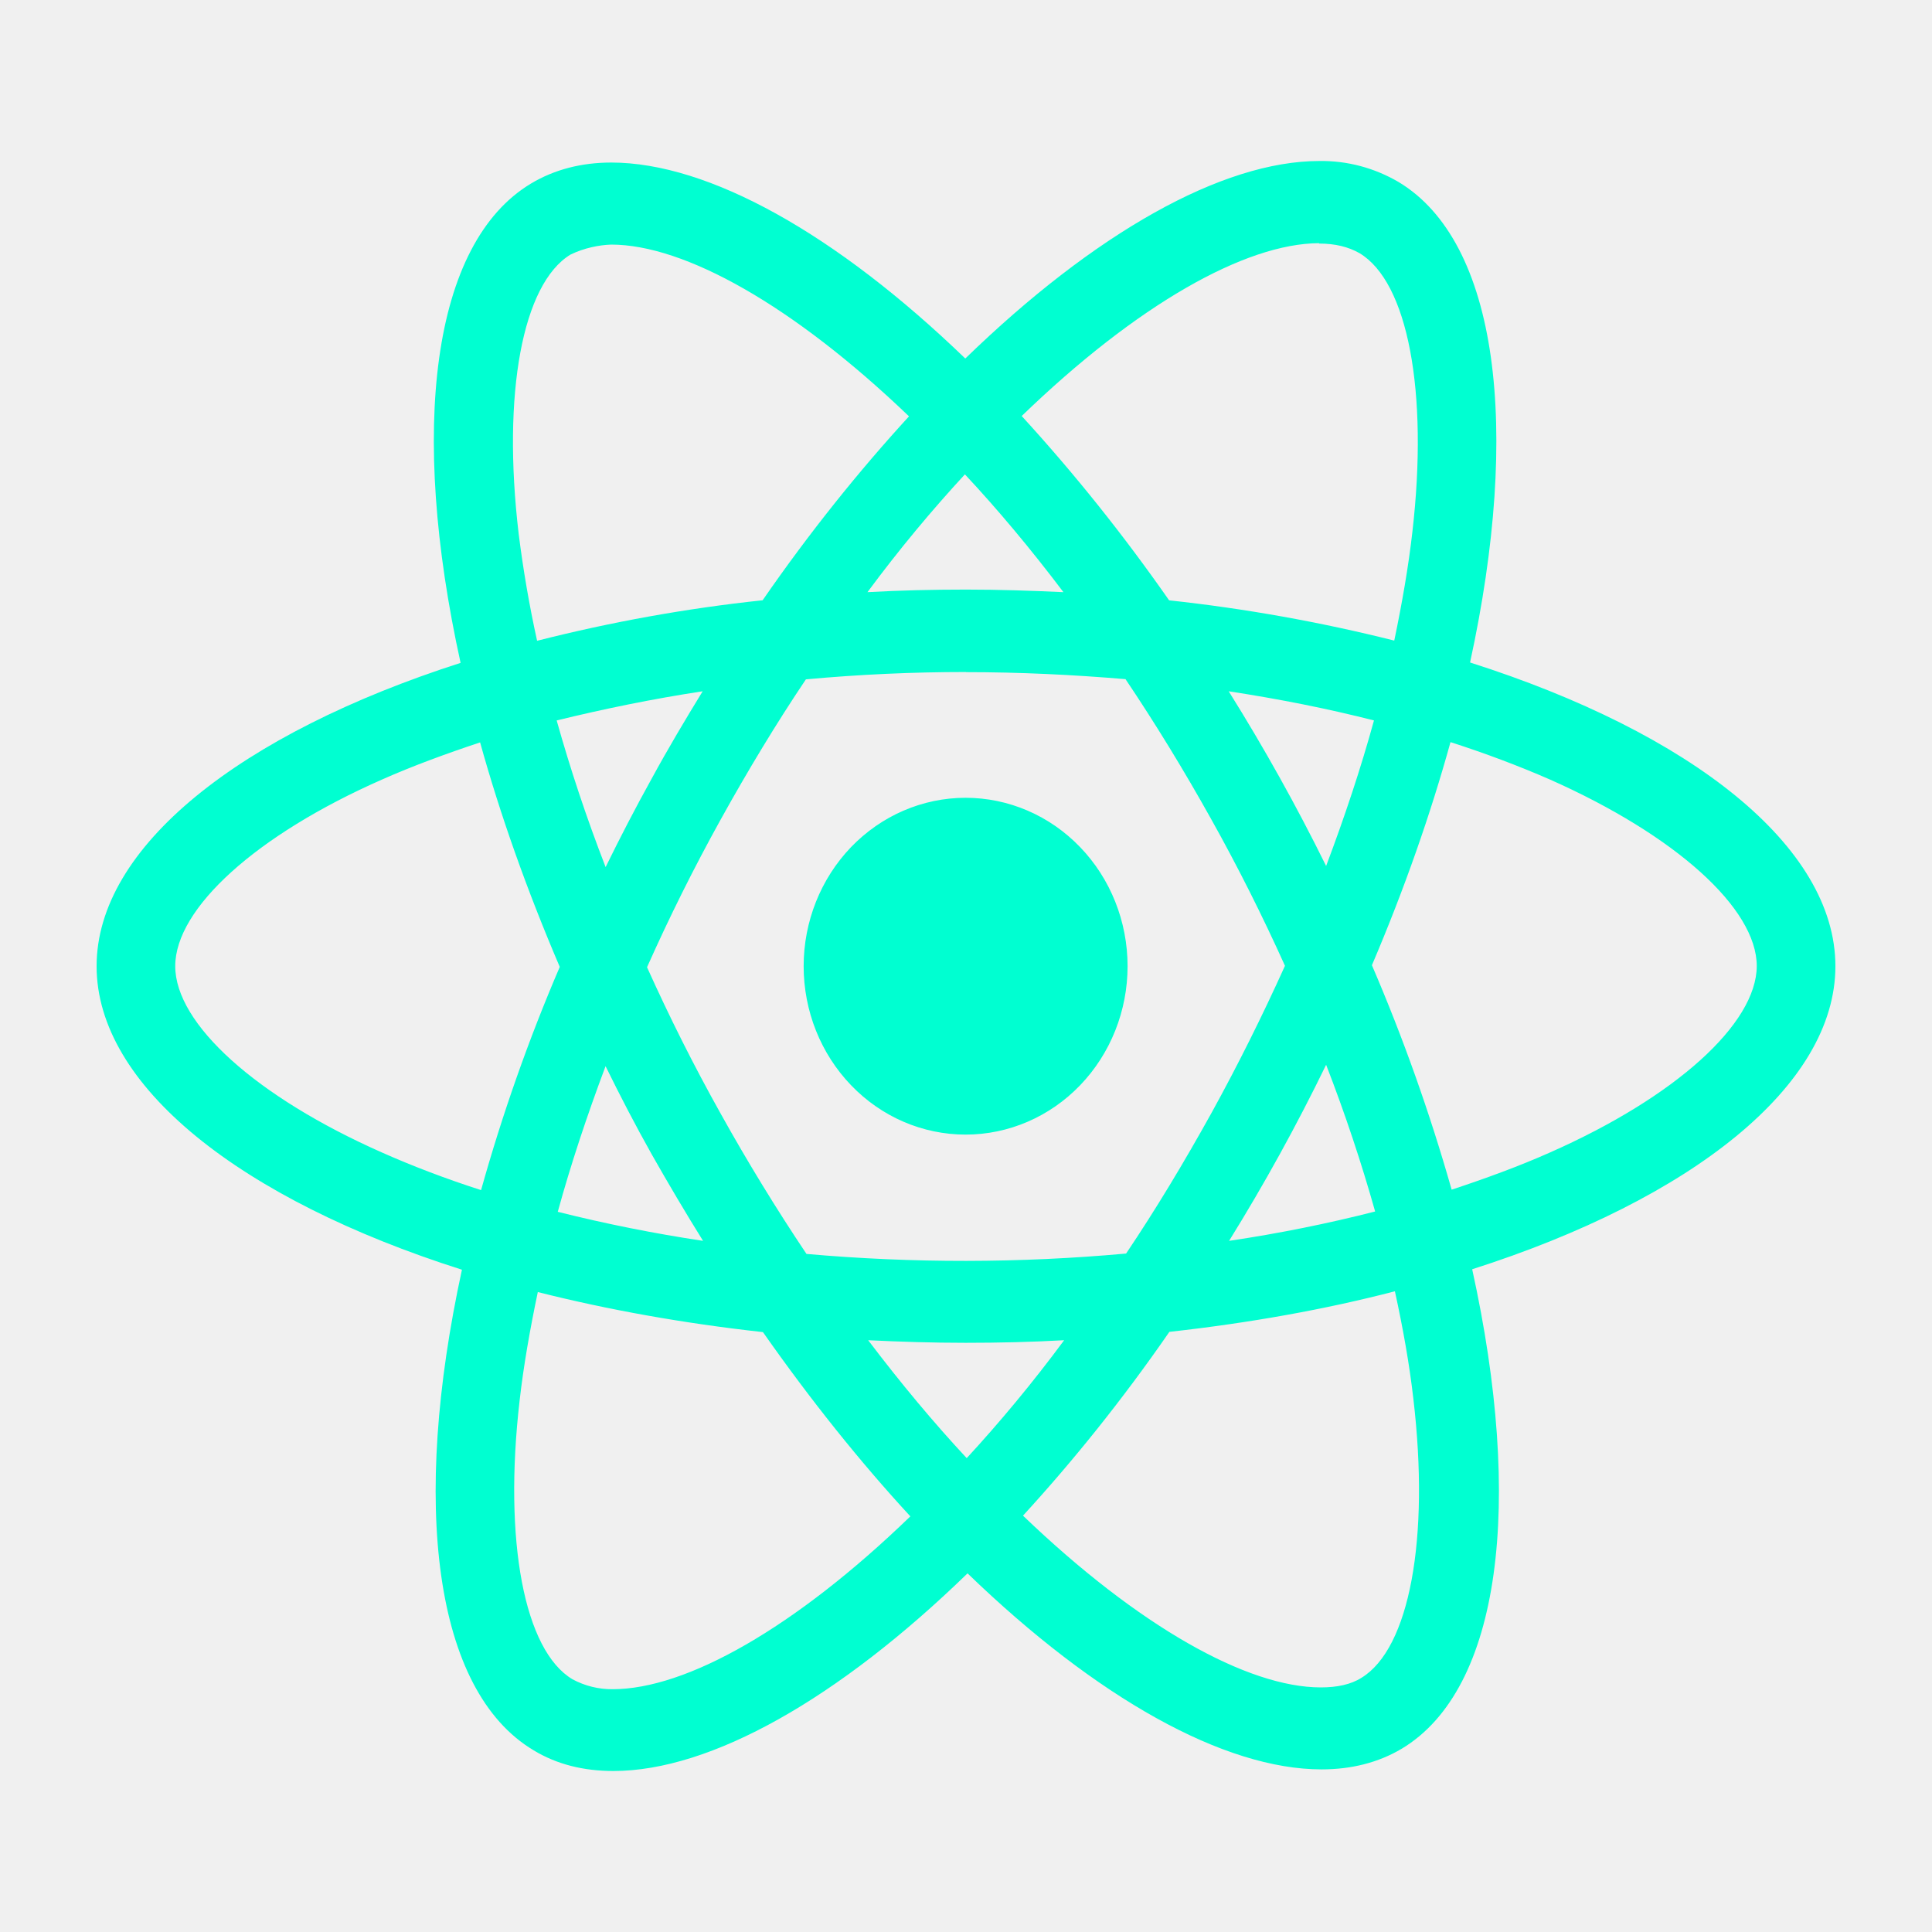
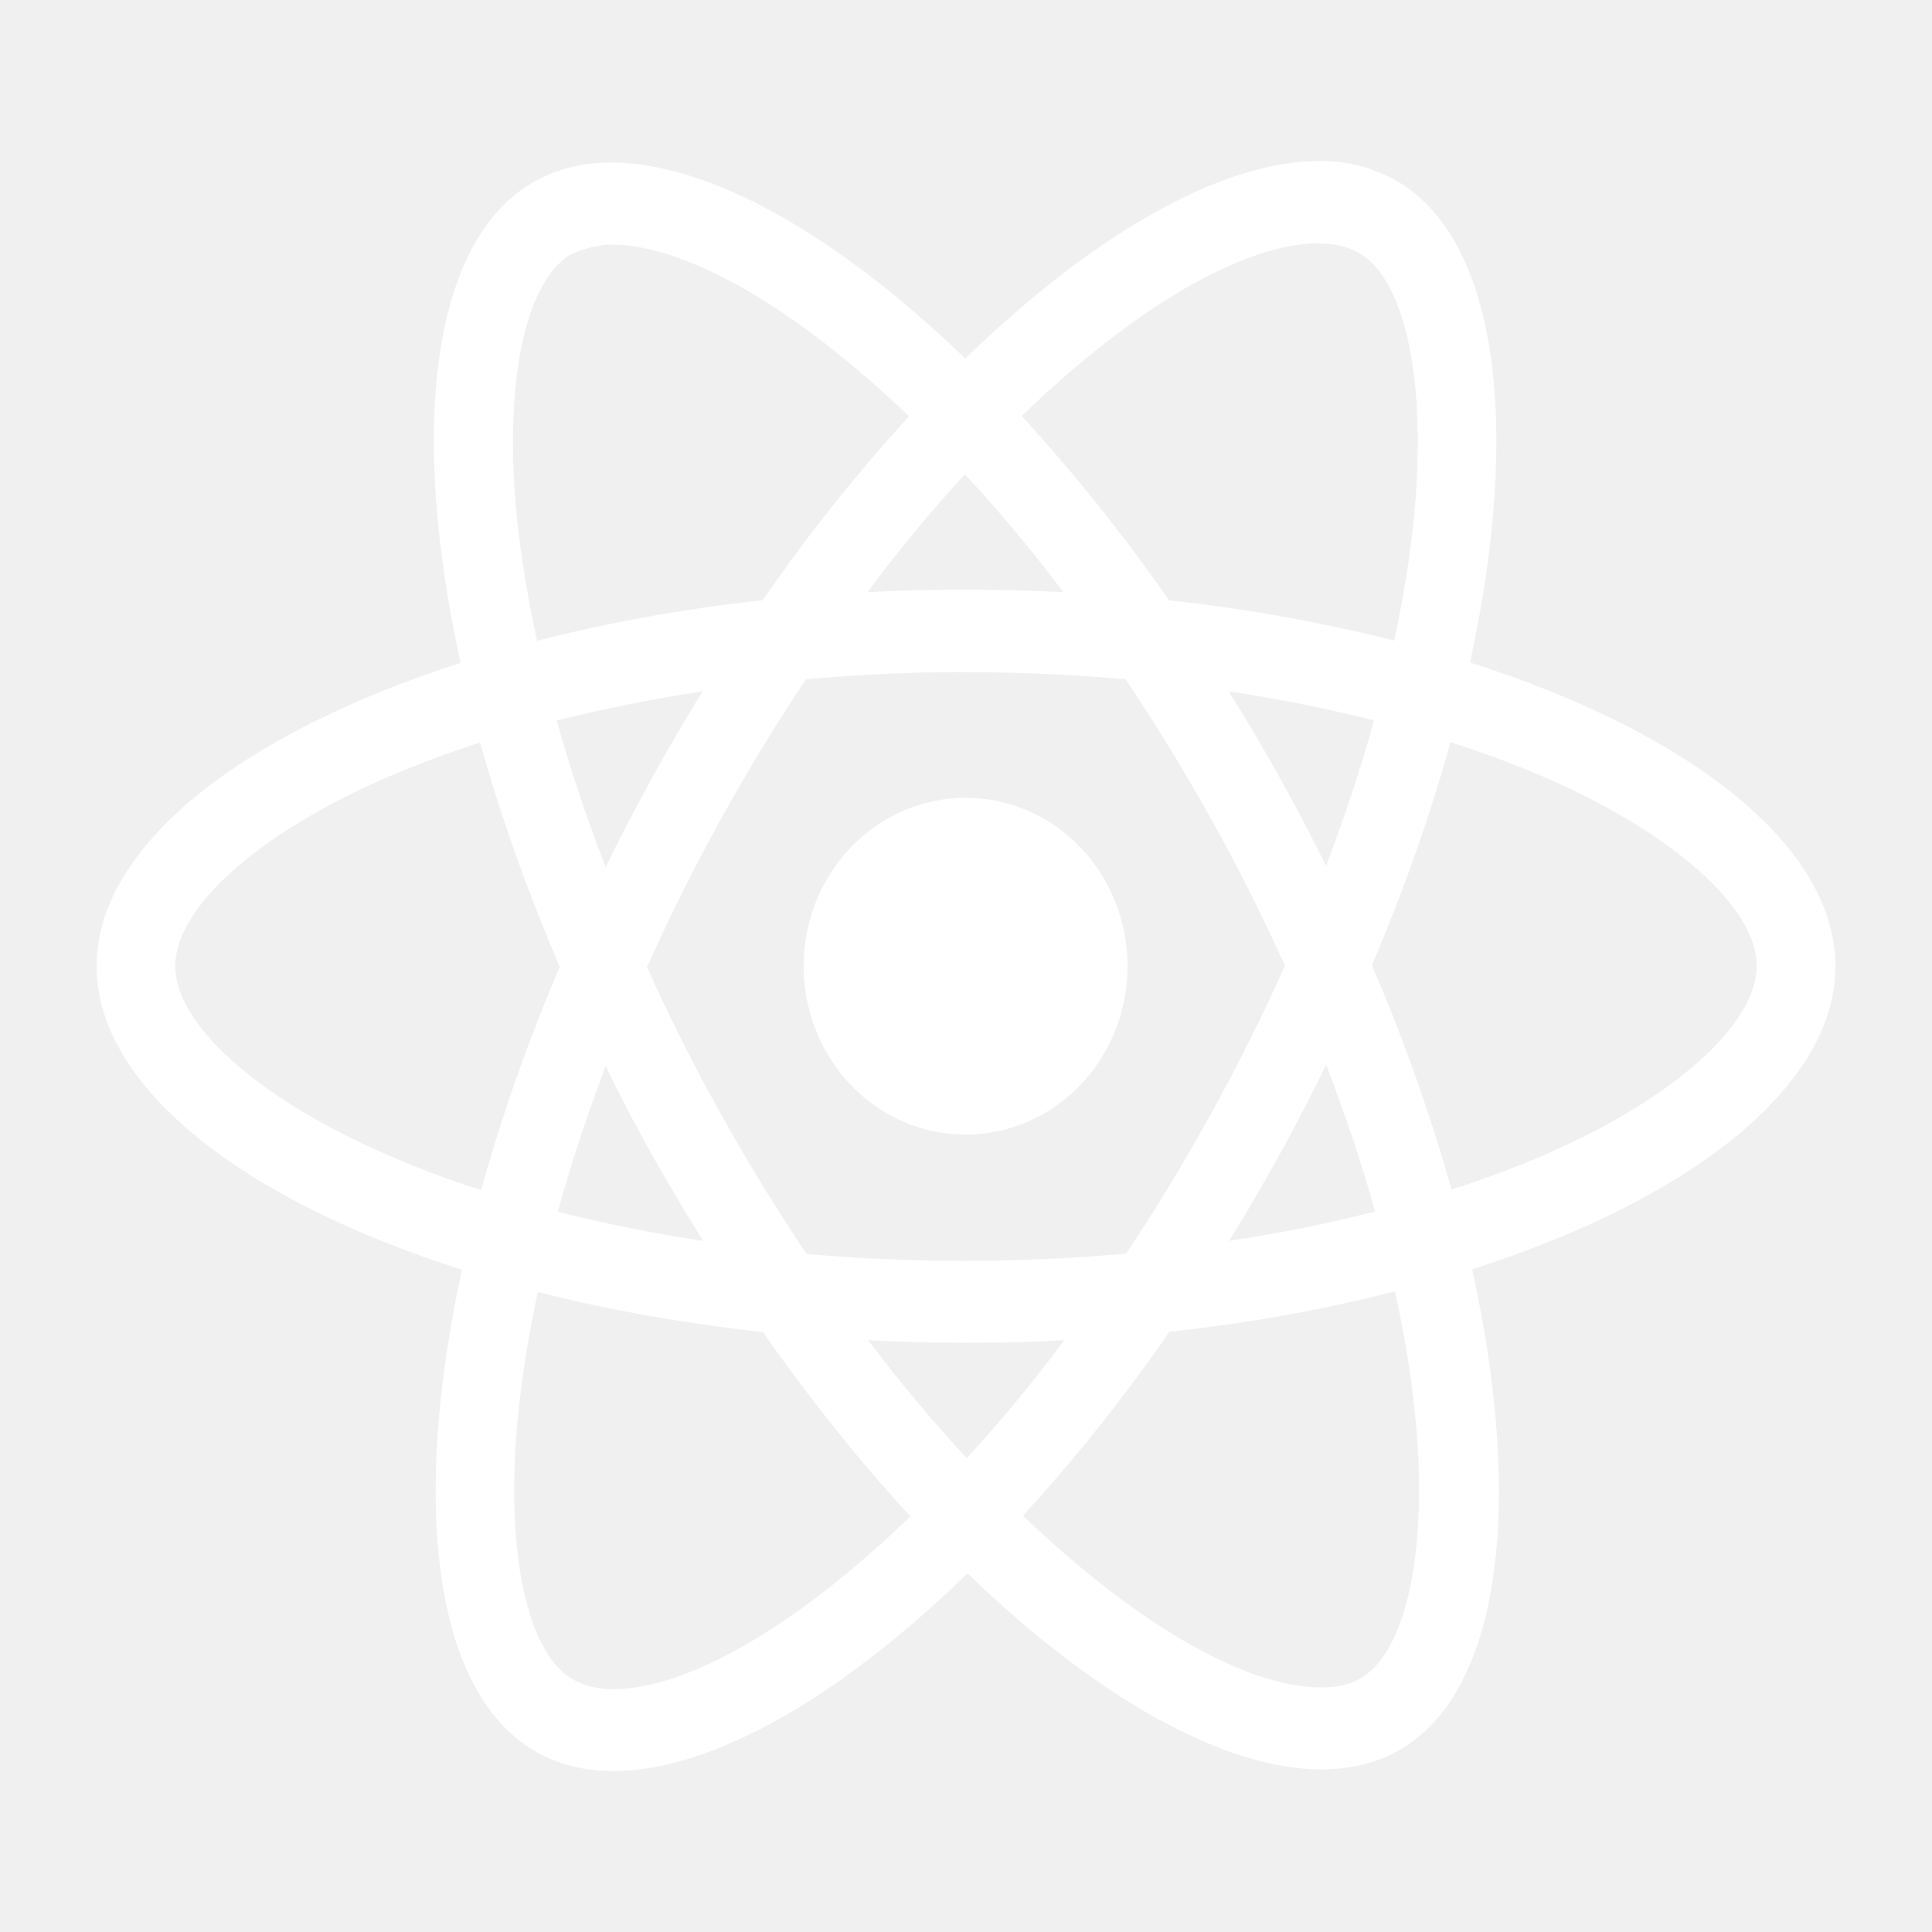
<svg xmlns="http://www.w3.org/2000/svg" width="30" height="30" viewBox="0 0 30 30" fill="none">
-   <path d="M17.509 15.003C17.509 15.696 17.244 16.361 16.772 16.852C16.301 17.342 15.661 17.618 14.994 17.618C14.327 17.618 13.687 17.343 13.216 16.852C12.744 16.362 12.479 15.697 12.479 15.003C12.479 14.31 12.744 13.645 13.215 13.154C13.687 12.664 14.326 12.388 14.993 12.388C15.66 12.388 16.3 12.663 16.772 13.154C17.244 13.644 17.509 14.309 17.509 15.003ZM20.488 2.5C18.974 2.5 16.992 3.623 14.989 5.567C12.986 3.634 11.004 2.524 9.491 2.524C9.03 2.524 8.61 2.632 8.247 2.849C6.7 3.776 6.353 6.666 7.152 10.293C3.728 11.393 1.5 13.15 1.5 15.003C1.5 16.863 3.739 18.625 7.173 19.716C6.381 23.357 6.735 26.252 8.285 27.178C8.645 27.397 9.061 27.5 9.525 27.5C11.038 27.5 13.02 26.377 15.024 24.431C17.026 26.366 19.008 27.475 20.521 27.475C20.983 27.475 21.402 27.37 21.766 27.154C23.311 26.227 23.659 23.337 22.86 19.709C26.273 18.619 28.5 16.858 28.5 15.003C28.5 13.143 26.261 11.381 22.827 10.287C23.619 6.65 23.265 3.753 21.715 2.825C21.34 2.606 20.918 2.494 20.488 2.5ZM20.482 3.775V3.782C20.735 3.782 20.939 3.834 21.11 3.931C21.859 4.377 22.184 6.077 21.931 8.263C21.87 8.801 21.771 9.368 21.65 9.947C20.5 9.658 19.332 9.449 18.154 9.322C17.453 8.317 16.689 7.36 15.865 6.46C17.656 4.729 19.338 3.78 20.483 3.776L20.482 3.775ZM9.491 3.798C10.629 3.798 12.319 4.743 14.115 6.465C13.343 7.307 12.573 8.263 11.842 9.321C10.662 9.446 9.492 9.657 8.34 9.95C8.219 9.402 8.124 8.848 8.054 8.29C7.795 6.105 8.115 4.407 8.857 3.954C9.071 3.849 9.307 3.804 9.491 3.798ZM14.983 7.366C15.495 7.913 16.007 8.526 16.513 9.195C16.018 9.172 15.512 9.155 15 9.155C14.482 9.155 13.971 9.167 13.47 9.195C13.965 8.526 14.477 7.914 14.983 7.366ZM15 10.437C15.832 10.437 16.662 10.477 17.477 10.546C17.934 11.226 18.38 11.953 18.808 12.721C19.227 13.47 19.607 14.23 19.953 14.997C19.607 15.763 19.227 16.529 18.814 17.278C18.386 18.05 17.944 18.784 17.486 19.465C15.835 19.615 14.174 19.617 12.523 19.471C12.05 18.765 11.606 18.039 11.192 17.295C10.773 16.547 10.393 15.787 10.047 15.019C10.394 14.241 10.774 13.478 11.186 12.734C11.614 11.962 12.056 11.23 12.514 10.549C13.341 10.473 14.17 10.435 15 10.435V10.437ZM10.911 10.734C10.641 11.175 10.371 11.627 10.119 12.091C9.866 12.547 9.629 13.005 9.404 13.464C9.106 12.697 8.853 11.932 8.644 11.187C9.364 11.011 10.123 10.854 10.911 10.734ZM19.078 10.734C19.86 10.854 20.614 11.003 21.335 11.187C21.132 11.926 20.879 12.686 20.592 13.447C20.133 12.517 19.628 11.611 19.079 10.734H19.078ZM22.524 11.524C23.069 11.699 23.586 11.894 24.071 12.106C26.019 12.972 27.279 14.104 27.279 15.002C27.274 15.9 26.014 17.037 24.065 17.897C23.593 18.107 23.075 18.297 22.541 18.473C22.203 17.284 21.79 16.12 21.303 14.988C21.81 13.798 22.215 12.637 22.524 11.521V11.524ZM7.455 11.528C7.767 12.651 8.18 13.817 8.692 15.014C8.209 16.139 7.801 17.297 7.47 18.48C6.926 18.305 6.408 18.108 5.929 17.895C3.981 17.033 2.721 15.9 2.721 15.002C2.721 14.104 3.981 12.964 5.929 12.106C6.402 11.896 6.919 11.706 7.455 11.528ZM20.592 16.534C20.89 17.302 21.144 18.069 21.353 18.812C20.633 18.996 19.872 19.151 19.085 19.268C19.633 18.385 20.136 17.472 20.592 16.534ZM9.404 16.557C9.629 17.016 9.866 17.473 10.124 17.932C10.383 18.388 10.647 18.835 10.917 19.268C10.159 19.154 9.406 19.004 8.661 18.817C8.863 18.08 9.117 17.318 9.403 16.556L9.404 16.557ZM21.66 20.051C21.786 20.628 21.885 21.183 21.946 21.715C22.204 23.9 21.885 25.598 21.142 26.052C20.977 26.157 20.762 26.202 20.509 26.202C19.371 26.202 17.681 25.258 15.885 23.535C16.657 22.693 17.427 21.739 18.158 20.681C19.403 20.543 20.581 20.332 21.66 20.051ZM8.351 20.063C9.431 20.336 10.608 20.548 11.847 20.685C12.589 21.743 13.36 22.705 14.136 23.546C12.342 25.28 10.658 26.23 9.512 26.23C9.296 26.232 9.082 26.179 8.89 26.076C8.141 25.631 7.816 23.93 8.069 21.744C8.13 21.206 8.23 20.64 8.351 20.063ZM13.481 20.811C13.976 20.835 14.482 20.851 14.994 20.851C15.512 20.851 16.024 20.839 16.524 20.811C16.029 21.48 15.518 22.092 15.011 22.642C14.499 22.092 13.988 21.48 13.481 20.811Z" fill="#00FFD1" />
+   <path d="M17.509 15.003C17.509 15.696 17.244 16.361 16.772 16.852C16.301 17.342 15.661 17.618 14.994 17.618C14.327 17.618 13.687 17.343 13.216 16.852C12.744 16.362 12.479 15.697 12.479 15.003C12.479 14.31 12.744 13.645 13.215 13.154C13.687 12.664 14.326 12.388 14.993 12.388C15.66 12.388 16.3 12.663 16.772 13.154C17.244 13.644 17.509 14.309 17.509 15.003ZM20.488 2.5C18.974 2.5 16.992 3.623 14.989 5.567C12.986 3.634 11.004 2.524 9.491 2.524C9.03 2.524 8.61 2.632 8.247 2.849C6.7 3.776 6.353 6.666 7.152 10.293C3.728 11.393 1.5 13.15 1.5 15.003C1.5 16.863 3.739 18.625 7.173 19.716C6.381 23.357 6.735 26.252 8.285 27.178C8.645 27.397 9.061 27.5 9.525 27.5C11.038 27.5 13.02 26.377 15.024 24.431C17.026 26.366 19.008 27.475 20.521 27.475C20.983 27.475 21.402 27.37 21.766 27.154C23.311 26.227 23.659 23.337 22.86 19.709C26.273 18.619 28.5 16.858 28.5 15.003C28.5 13.143 26.261 11.381 22.827 10.287C23.619 6.65 23.265 3.753 21.715 2.825C21.34 2.606 20.918 2.494 20.488 2.5ZM20.482 3.775V3.782C20.735 3.782 20.939 3.834 21.11 3.931C21.859 4.377 22.184 6.077 21.931 8.263C21.87 8.801 21.771 9.368 21.65 9.947C20.5 9.658 19.332 9.449 18.154 9.322C17.453 8.317 16.689 7.36 15.865 6.46C17.656 4.729 19.338 3.78 20.483 3.776L20.482 3.775ZM9.491 3.798C10.629 3.798 12.319 4.743 14.115 6.465C13.343 7.307 12.573 8.263 11.842 9.321C10.662 9.446 9.492 9.657 8.34 9.95C8.219 9.402 8.124 8.848 8.054 8.29C7.795 6.105 8.115 4.407 8.857 3.954C9.071 3.849 9.307 3.804 9.491 3.798ZM14.983 7.366C15.495 7.913 16.007 8.526 16.513 9.195C16.018 9.172 15.512 9.155 15 9.155C14.482 9.155 13.971 9.167 13.47 9.195C13.965 8.526 14.477 7.914 14.983 7.366ZM15 10.437C15.832 10.437 16.662 10.477 17.477 10.546C17.934 11.226 18.38 11.953 18.808 12.721C19.227 13.47 19.607 14.23 19.953 14.997C19.607 15.763 19.227 16.529 18.814 17.278C18.386 18.05 17.944 18.784 17.486 19.465C15.835 19.615 14.174 19.617 12.523 19.471C12.05 18.765 11.606 18.039 11.192 17.295C10.773 16.547 10.393 15.787 10.047 15.019C10.394 14.241 10.774 13.478 11.186 12.734C11.614 11.962 12.056 11.23 12.514 10.549C13.341 10.473 14.17 10.435 15 10.435V10.437ZM10.911 10.734C10.641 11.175 10.371 11.627 10.119 12.091C9.866 12.547 9.629 13.005 9.404 13.464C9.106 12.697 8.853 11.932 8.644 11.187C9.364 11.011 10.123 10.854 10.911 10.734ZM19.078 10.734C19.86 10.854 20.614 11.003 21.335 11.187C21.132 11.926 20.879 12.686 20.592 13.447C20.133 12.517 19.628 11.611 19.079 10.734H19.078ZM22.524 11.524C23.069 11.699 23.586 11.894 24.071 12.106C26.019 12.972 27.279 14.104 27.279 15.002C27.274 15.9 26.014 17.037 24.065 17.897C23.593 18.107 23.075 18.297 22.541 18.473C22.203 17.284 21.79 16.12 21.303 14.988C21.81 13.798 22.215 12.637 22.524 11.521V11.524ZM7.455 11.528C7.767 12.651 8.18 13.817 8.692 15.014C8.209 16.139 7.801 17.297 7.47 18.48C6.926 18.305 6.408 18.108 5.929 17.895C3.981 17.033 2.721 15.9 2.721 15.002C2.721 14.104 3.981 12.964 5.929 12.106C6.402 11.896 6.919 11.706 7.455 11.528ZM20.592 16.534C20.89 17.302 21.144 18.069 21.353 18.812C20.633 18.996 19.872 19.151 19.085 19.268C19.633 18.385 20.136 17.472 20.592 16.534ZM9.404 16.557C9.629 17.016 9.866 17.473 10.124 17.932C10.383 18.388 10.647 18.835 10.917 19.268C10.159 19.154 9.406 19.004 8.661 18.817C8.863 18.08 9.117 17.318 9.403 16.556L9.404 16.557ZM21.66 20.051C21.786 20.628 21.885 21.183 21.946 21.715C22.204 23.9 21.885 25.598 21.142 26.052C20.977 26.157 20.762 26.202 20.509 26.202C19.371 26.202 17.681 25.258 15.885 23.535C16.657 22.693 17.427 21.739 18.158 20.681C19.403 20.543 20.581 20.332 21.66 20.051ZM8.351 20.063C9.431 20.336 10.608 20.548 11.847 20.685C12.589 21.743 13.36 22.705 14.136 23.546C12.342 25.28 10.658 26.23 9.512 26.23C9.296 26.232 9.082 26.179 8.89 26.076C8.141 25.631 7.816 23.93 8.069 21.744C8.13 21.206 8.23 20.64 8.351 20.063ZM13.481 20.811C13.976 20.835 14.482 20.851 14.994 20.851C15.512 20.851 16.024 20.839 16.524 20.811C16.029 21.48 15.518 22.092 15.011 22.642C14.499 22.092 13.988 21.48 13.481 20.811Z" fill="#FFFFFF" />
</svg>
